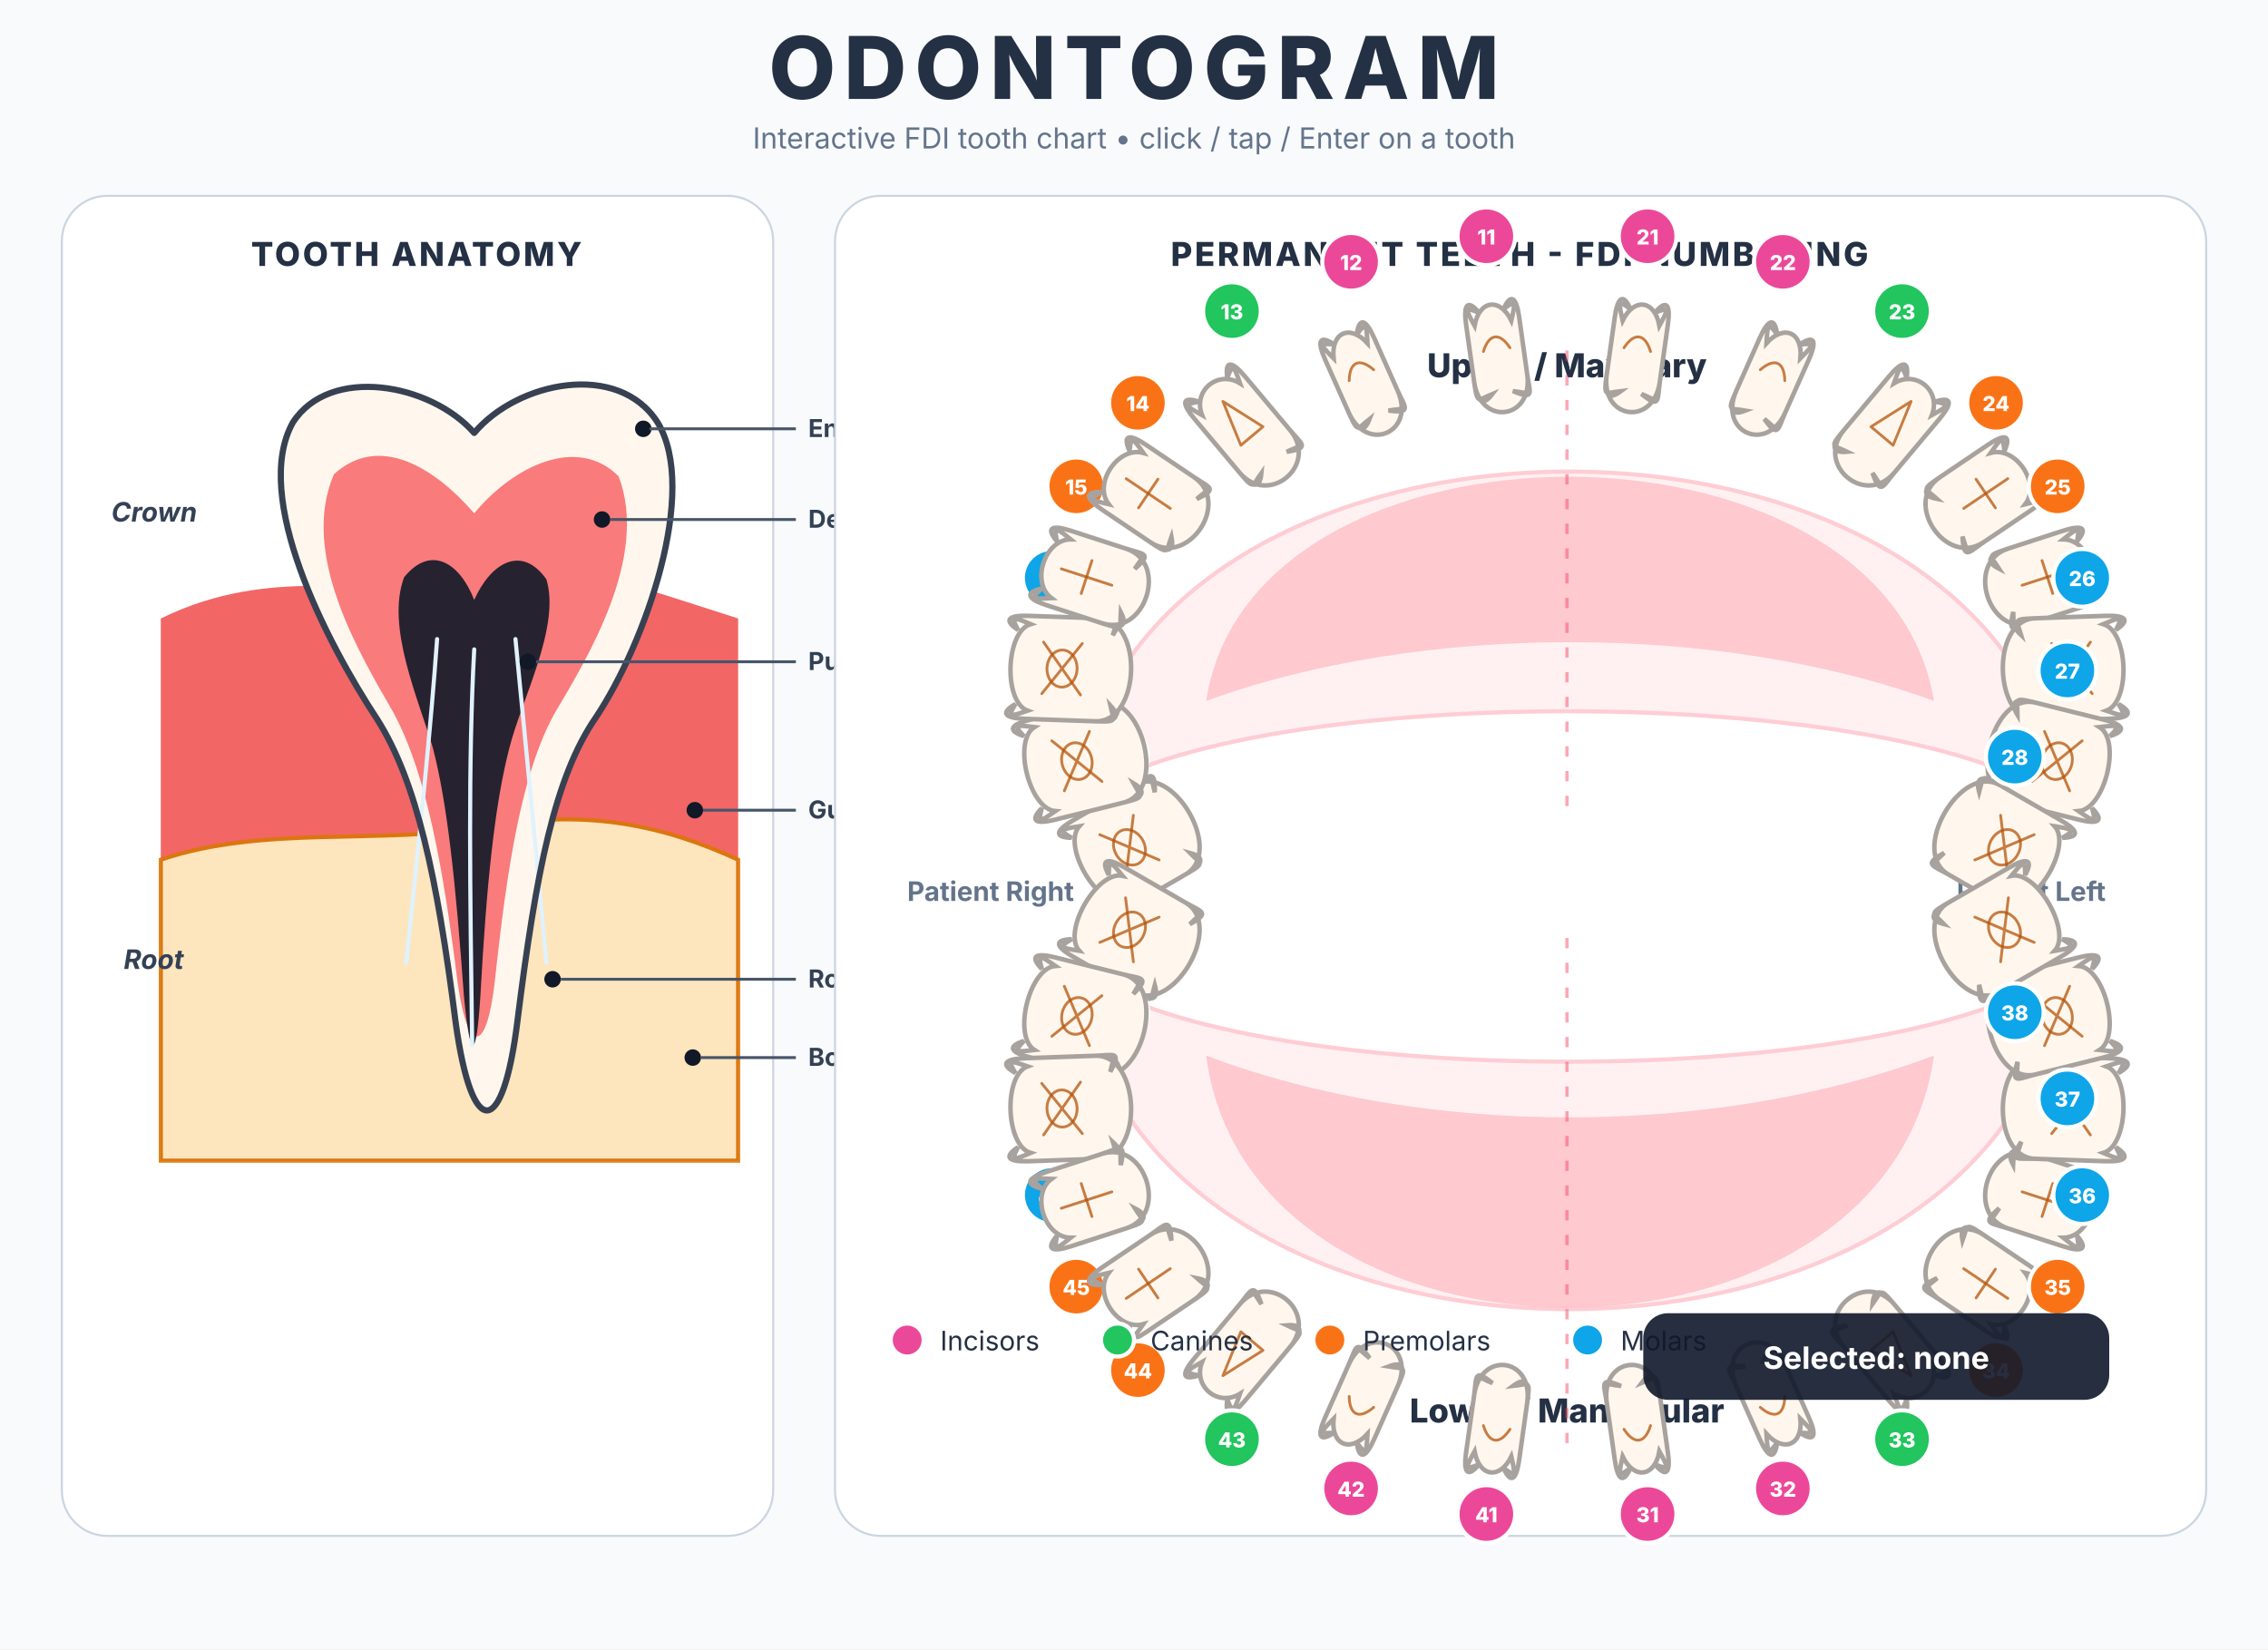
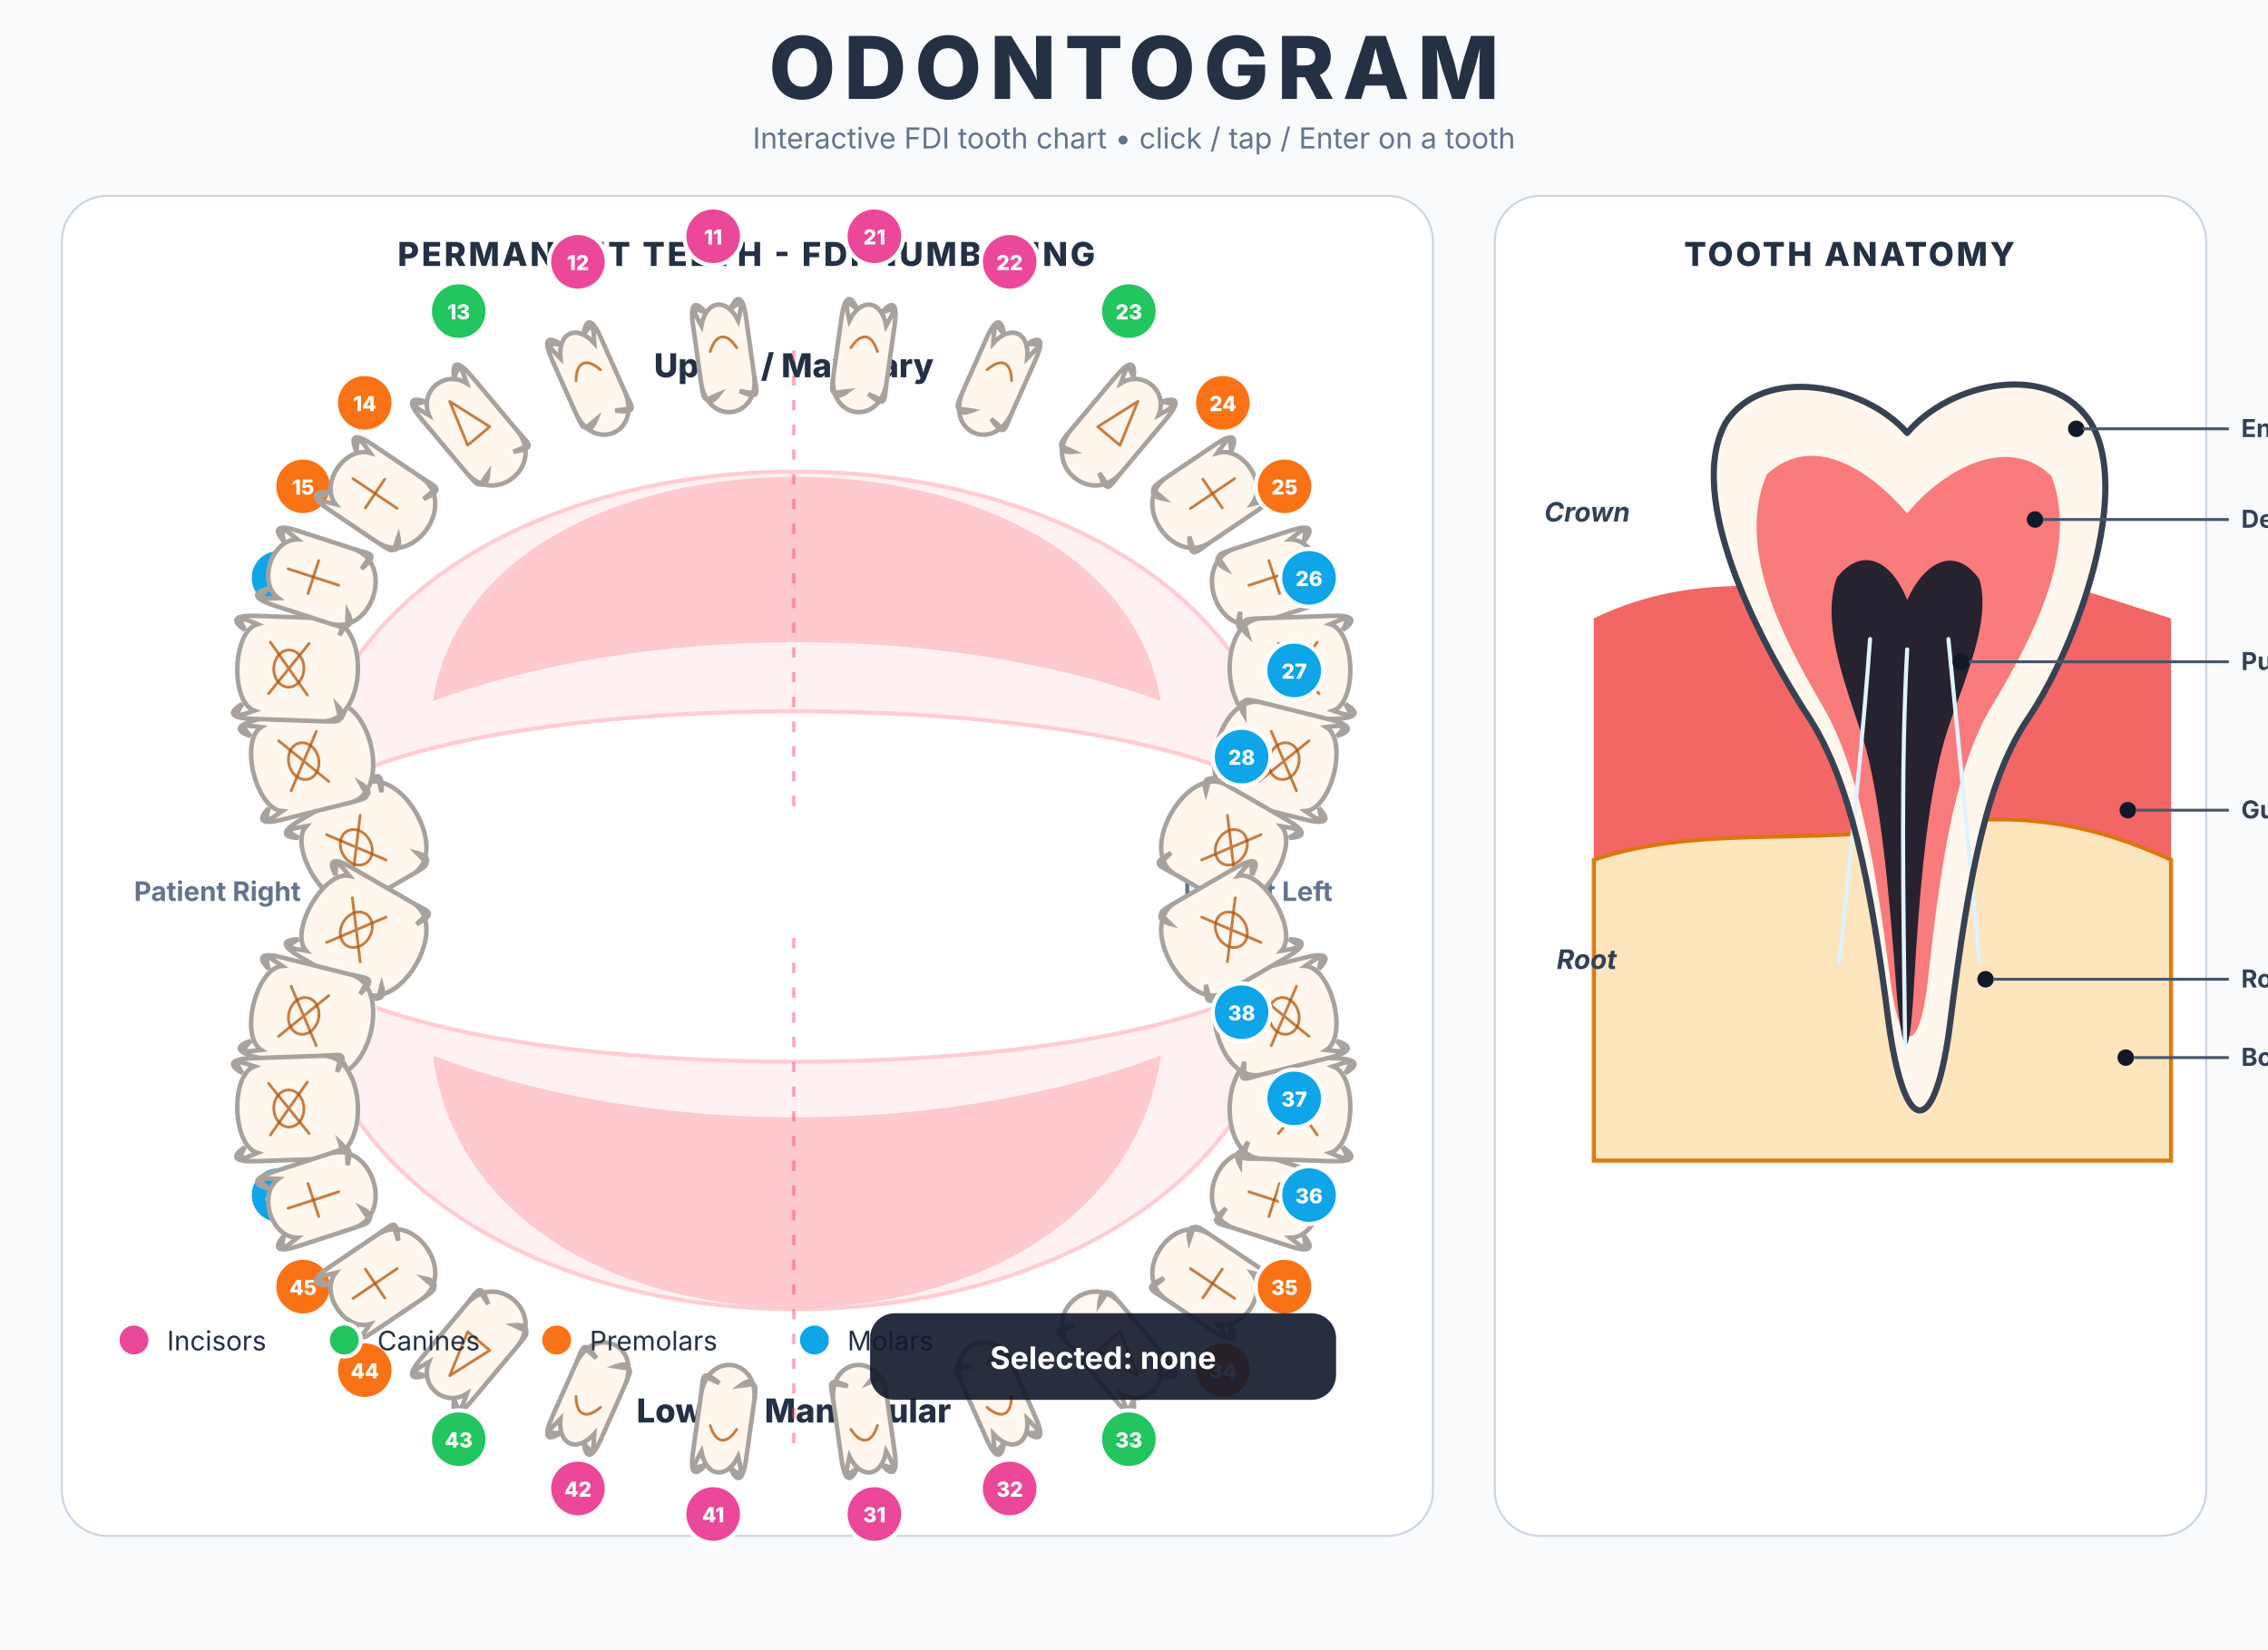
<svg xmlns="http://www.w3.org/2000/svg" id="interactive-odontogram" viewBox="0 0 1100 800" width="1100" height="800" role="img" aria-labelledby="title desc">
  <style>
    #interactive-odontogram { font-family: Inter, Segoe UI, Arial, sans-serif; background: #f8fafc; }
    .main-title { font-size: 42px; font-weight: 800; letter-spacing: 4px; fill: #243044; }
    .subtitle { font-size: 14px; fill: #64748b; }
    .panel-bg { fill: #ffffff; stroke: #cbd5e1; stroke-width: 1; }
    .panel-title { font-size: 16px; font-weight: 800; text-anchor: middle; fill: #243044; letter-spacing: 1.2px; }
    .jaw-bg { fill: #fff1f2; stroke: #fecdd3; stroke-width: 2; }
    .palate { fill: #fda4af; opacity: .52; }
    .midline { stroke: #f43f5e; stroke-width: 1.6; opacity: .45; stroke-dasharray: 5 7; }
    .tooth { cursor: pointer; outline: none; }
    .tooth .crown { fill: #fff7ed; stroke: #a8a29e; stroke-width: 2.2; transition: fill .16s ease, stroke .16s ease, transform .16s ease; }
    .tooth .detail { fill: none; stroke: #b45309; stroke-width: 1.35; stroke-linecap: round; stroke-linejoin: round; opacity: .75; }
    .tooth .num circle { fill: #e2e8f0; stroke: #fff; stroke-width: 2; transition: transform .15s ease, fill .15s ease; }
    .tooth .num text { font-size: 10px; font-weight: 800; fill: #0f172a; text-anchor: middle; pointer-events: none; }
    .tooth.incisor .num circle { fill: #ec4899; }
    .tooth.canine .num circle { fill: #22c55e; }
    .tooth.premolar .num circle { fill: #f97316; }
    .tooth.molar .num circle { fill: #0ea5e9; }
    .tooth.incisor .num text, .tooth.canine .num text, .tooth.premolar .num text, .tooth.molar .num text { fill: #fff; }
    .tooth:hover .crown, .tooth:focus .crown { fill: #fde68a; stroke: #f59e0b; }
    .tooth:hover .num circle, .tooth:focus .num circle { transform: scale(1.12); }
    .tooth.selected .crown { fill: #fecaca; stroke: #ef4444; stroke-width: 3; }
    .tooth.selected .num circle { fill: #ef4444; }
    .label { fill: #64748b; font-size: 13px; font-weight: 700; }
    .arch-label { fill: #243044; font-size: 16px; font-weight: 800; text-anchor: middle; }
    .legend text { font-size: 13px; fill: #243044; }
    .legend circle { stroke: #fff; stroke-width: 2; }
    .status-box { fill: #0f172a; opacity: .9;  }
    #selectedLabel { fill: #fff; font-size: 15px; font-weight: 700; }
    /* Anatomy panel */
    .gum { fill: #ef4444; opacity: .82; }
    .bone { fill: #fef3c7; stroke: #d97706; stroke-width: 2; opacity: .9; }
    .enamel { fill: #fff7ed; }
    .dentin { fill: #f87171; opacity: .92; }
    .pulp { fill: #111827; opacity: .9; }
    .outline { fill: none; stroke: #374151; stroke-width: 3; stroke-linejoin: round; }
    .nerve { fill: none; stroke: #e0f2fe; stroke-width: 2; stroke-linecap: round; }
    .pin { fill: #111827; }
    .call { stroke: #475569; stroke-width: 1.4; }
    .calltxt { fill: #334155; font-size: 12px; font-weight: 700; }
    .side-label { fill: #334155; font-size: 13px; font-weight: 700; font-style: italic; }
  </style>
  <rect width="1100" height="800" fill="#f8fafc" />
  <text x="550" y="48" class="main-title" text-anchor="middle">ODONTOGRAM</text>
  <text x="550" y="72" class="subtitle" text-anchor="middle">Interactive FDI tooth chart • click / tap / Enter on a tooth</text>
-   <g id="anatomy-panel" transform="translate(30 95)">
+   <g id="anatomy-panel" transform="translate(725 95)">
    <rect x="0" y="0" width="345" height="650" rx="22" class="panel-bg" />
    <text x="172" y="34" class="panel-title">TOOTH ANATOMY</text>
    <g transform="translate(78 70)">
      <path d="M -30 135 C 25 108, 72 126, 105 116 C 155 101, 193 117, 250 135 L 250 398 L -30 398 Z" class="gum" />
      <path d="M -30 252 C 20 235, 78 245, 128 236 C 178 227, 215 236, 250 252 L 250 398 L -30 398 Z" class="bone" />
      <path class="enamel" d="M 34 40 C 52 12, 101 21, 122 45 C 143 20, 192 10, 211 40 C 231 73, 205 147, 181 183 C 161 212, 152 258, 143 330 C 136 387, 121 389, 113 331 C 104 260, 94 214, 75 184 C 50 146, 14 76, 34 40 Z" />
      <path class="dentin" d="M 54 65 C 76 45, 103 62, 122 84 C 141 61, 172 46, 192 66 C 207 105, 177 154, 161 181 C 145 210, 138 255, 132 311 C 128 346, 119 347, 114 312 C 107 256, 99 211, 83 181 C 67 153, 37 104, 54 65 Z" />
      <path class="pulp" d="M 88 115 C 101 99, 115 108, 122 126 C 130 108, 145 99, 157 116 C 164 139, 145 174, 139 198 C 132 225, 128 263, 125 318 C 123 350, 120 350, 117 318 C 113 263, 109 225, 102 198 C 95 174, 79 139, 88 115 Z" />
      <path class="nerve" d="M 122 150 C 119 205, 120 267, 121 342" />
      <path class="nerve" d="M 104 145 C 101 187, 96 236, 89 302" />
      <path class="nerve" d="M 142 145 C 146 187, 151 236, 157 302" />
      <path class="outline" d="M 34 40 C 52 12, 101 21, 122 45 C 143 20, 192 10, 211 40 C 231 73, 205 147, 181 183 C 161 212, 152 258, 143 330 C 136 387, 121 389, 113 331 C 104 260, 94 214, 75 184 C 50 146, 14 76, 34 40 Z" />
      <circle cx="204" cy="43" r="4" class="pin" />
      <line x1="207" y1="43" x2="278" y2="43" class="call" />
      <text x="284" y="47" class="calltxt">Enamel</text>
      <circle cx="184" cy="87" r="4" class="pin" />
      <line x1="188" y1="87" x2="278" y2="87" class="call" />
      <text x="284" y="91" class="calltxt">Dentin</text>
      <circle cx="148" cy="156" r="4" class="pin" />
      <line x1="152" y1="156" x2="278" y2="156" class="call" />
      <text x="284" y="160" class="calltxt">Pulp</text>
      <circle cx="160" cy="310" r="4" class="pin" />
      <line x1="164" y1="310" x2="278" y2="310" class="call" />
      <text x="284" y="314" class="calltxt">Root</text>
      <circle cx="229" cy="228" r="4" class="pin" />
      <line x1="233" y1="228" x2="278" y2="228" class="call" />
      <text x="284" y="232" class="calltxt">Gum</text>
      <circle cx="228" cy="348" r="4" class="pin" />
      <line x1="232" y1="348" x2="278" y2="348" class="call" />
      <text x="284" y="352" class="calltxt">Bone</text>
      <text x="-54" y="88" class="side-label">Crown</text>
      <text x="-48" y="305" class="side-label">Root</text>
    </g>
  </g>
-   <g id="odontogram-panel" transform="translate(405 95)">
+   <g id="odontogram-panel" transform="translate(30 95)">
    <rect x="0" y="0" width="665" height="650" rx="22" class="panel-bg" />
    <text x="332" y="34" class="panel-title">PERMANENT TEETH - FDI NUMBERING</text>
    <text x="35" y="342" class="label">Patient Right</text>
    <text x="544" y="342" class="label">Patient Left</text>
    <text x="355" y="88" class="arch-label">Upper / Maxillary</text>
    <text x="355" y="595" class="arch-label">Lower / Mandibular</text>
    <g transform="translate(-405 -95)">
      <path class="jaw-bg" d="M 521 390 C 546 175, 976 175, 1001 390 C 926 330, 594 330, 521 390 Z" />
      <path class="palate" d="M 585 340 C 607 195, 914 195, 938 340 C 834 302, 689 302, 585 340 Z" />
      <line class="midline" x1="760" y1="170" x2="760" y2="397" />
      <path class="jaw-bg" d="M 521 470 C 596 530, 924 530, 1001 470 C 976 690, 546 690, 521 470 Z" />
      <path class="palate" d="M 585 512 C 690 552, 832 552, 938 512 C 915 675, 606 675, 585 512 Z" />
      <line class="midline" x1="760" y1="455" x2="760" y2="707" />
      <g id="tooth-18" class="tooth molar" data-tooth="18" data-type="molar" role="button" tabindex="0" aria-label="Diş 18">
        <g class="tooth-shape" transform="translate(547.8 411.0) rotate(-120.0)">
          <path class="crown" d="M -21.0,-16.0 C -24.0,-24.0 -25.0,-26.0 -18.0,-22.0 C -23.0,-30.0 -25.0,-26.0 -25.0,-17.0 L -25.0,14.0 C -25.0,29.0 -25.0,26.0 -17.0,24.0 C -23.0,30.0 -25.0,26.0 -25.0,17.0 C -25.0,39.0 25.0,39.0 25.0,17.0 C 25.0,26.0 27.0,30.0 17.0,24.0 C 25.0,26.0 25.0,29.0 25.0,14.0 L 25.0,-17.0 C 25.0,-26.0 23.0,-30.0 18.0,-22.0 C 25.0,-26.0 24.0,-24.0 21.0,-16.0 C 17.0,-28.0 -17.0,-28.0 -21.0,-16.0 Z" />
          <path class="detail" d="M -12.5,-9.4 L 12.5,9.4 M 12.5,-9.4 L -12.5,9.4" />
          <ellipse class="detail" cx="0" cy="0" rx="9.0" ry="7.3" />
        </g>
        <g class="num" transform="translate(542.8 367.0)">
          <circle r="14" />
          <text dy="4">18</text>
        </g>
      </g>
      <g id="tooth-17" class="tooth molar" data-tooth="17" data-type="molar" role="button" tabindex="0" aria-label="Diş 17">
        <g class="tooth-shape" transform="translate(522.3 369.2) rotate(-104.0)">
          <path class="crown" d="M -21.0,-16.0 C -24.0,-24.0 -25.0,-26.0 -18.0,-22.0 C -23.0,-30.0 -25.0,-26.0 -25.0,-17.0 L -25.0,14.0 C -25.0,29.0 -25.0,26.0 -17.0,24.0 C -23.0,30.0 -25.0,26.0 -25.0,17.0 C -25.0,39.0 25.0,39.0 25.0,17.0 C 25.0,26.0 27.0,30.0 17.0,24.0 C 25.0,26.0 25.0,29.0 25.0,14.0 L 25.0,-17.0 C 25.0,-26.0 23.0,-30.0 18.0,-22.0 C 25.0,-26.0 24.0,-24.0 21.0,-16.0 C 17.0,-28.0 -17.0,-28.0 -21.0,-16.0 Z" />
          <path class="detail" d="M -12.5,-9.4 L 12.5,9.4 M 12.5,-9.4 L -12.5,9.4" />
          <ellipse class="detail" cx="0" cy="0" rx="9.0" ry="7.3" />
        </g>
        <g class="num" transform="translate(517.3 325.2)">
          <circle r="14" />
          <text dy="4">17</text>
        </g>
      </g>
      <g id="tooth-16" class="tooth molar" data-tooth="16" data-type="molar" role="button" tabindex="0" aria-label="Diş 16">
        <g class="tooth-shape" transform="translate(515.1 324.3) rotate(-88.0)">
          <path class="crown" d="M -21.0,-16.0 C -24.0,-24.0 -25.0,-26.0 -18.0,-22.0 C -23.0,-30.0 -25.0,-26.0 -25.0,-17.0 L -25.0,14.0 C -25.0,29.0 -25.0,26.0 -17.0,24.0 C -23.0,30.0 -25.0,26.0 -25.0,17.0 C -25.0,39.0 25.0,39.0 25.0,17.0 C 25.0,26.0 27.0,30.0 17.0,24.0 C 25.0,26.0 25.0,29.0 25.0,14.0 L 25.0,-17.0 C 25.0,-26.0 23.0,-30.0 18.0,-22.0 C 25.0,-26.0 24.0,-24.0 21.0,-16.0 C 17.0,-28.0 -17.0,-28.0 -21.0,-16.0 Z" />
          <path class="detail" d="M -12.5,-9.4 L 12.5,9.4 M 12.5,-9.4 L -12.5,9.4" />
          <ellipse class="detail" cx="0" cy="0" rx="9.0" ry="7.3" />
        </g>
        <g class="num" transform="translate(510.1 280.3)">
          <circle r="14" />
          <text dy="4">16</text>
        </g>
      </g>
      <g id="tooth-15" class="tooth premolar" data-tooth="15" data-type="premolar" role="button" tabindex="0" aria-label="Diş 15">
        <g class="tooth-shape" transform="translate(527.0 279.9) rotate(-72.0)">
          <path class="crown" d="M -15.0,-13.0 C -18.0,-21.0 -19.0,-23.0 -12.0,-19.0 C -17.0,-27.0 -19.0,-23.0 -19.0,-14.0 L -19.0,11.0 C -19.0,26.0 -19.0,23.0 -11.0,21.0 C -17.0,27.0 -19.0,23.0 -19.0,14.0 C -19.0,36.0 19.0,36.0 19.0,14.0 C 19.0,23.0 21.0,27.0 11.0,21.0 C 19.0,23.0 19.0,26.0 19.0,11.0 L 19.0,-14.0 C 19.0,-23.0 17.0,-27.0 12.0,-19.0 C 19.0,-23.0 18.0,-21.0 15.0,-13.0 C 11.0,-25.0 -11.0,-25.0 -15.0,-13.0 Z" />
          <path class="detail" d="M 0,-12.9 L 0,12.9" />
          <path class="detail" d="M -8.4,0 L 8.4,0" />
        </g>
        <g class="num" transform="translate(522.0 235.9)">
          <circle r="14" />
          <text dy="4">15</text>
        </g>
      </g>
      <g id="tooth-14" class="tooth premolar" data-tooth="14" data-type="premolar" role="button" tabindex="0" aria-label="Diş 14">
        <g class="tooth-shape" transform="translate(556.9 239.4) rotate(-56.0)">
          <path class="crown" d="M -15.0,-13.0 C -18.0,-21.0 -19.0,-23.0 -12.0,-19.0 C -17.0,-27.0 -19.0,-23.0 -19.0,-14.0 L -19.0,11.0 C -19.0,26.0 -19.0,23.0 -11.0,21.0 C -17.0,27.0 -19.0,23.0 -19.0,14.0 C -19.0,36.0 19.0,36.0 19.0,14.0 C 19.0,23.0 21.0,27.0 11.0,21.0 C 19.0,23.0 19.0,26.0 19.0,11.0 L 19.0,-14.0 C 19.0,-23.0 17.0,-27.0 12.0,-19.0 C 19.0,-23.0 18.0,-21.0 15.0,-13.0 C 11.0,-25.0 -11.0,-25.0 -15.0,-13.0 Z" />
          <path class="detail" d="M 0,-12.9 L 0,12.9" />
          <path class="detail" d="M -8.4,0 L 8.4,0" />
        </g>
        <g class="num" transform="translate(551.9 195.4)">
          <circle r="14" />
          <text dy="4">14</text>
        </g>
      </g>
      <g id="tooth-13" class="tooth canine" data-tooth="13" data-type="canine" role="button" tabindex="0" aria-label="Diş 13">
        <g class="tooth-shape" transform="translate(602.5 205.9) rotate(-40.0)">
          <path class="crown" d="M -12.0,-16.0 C -15.0,-24.0 -16.0,-26.0 -9.0,-22.0 C -14.0,-30.0 -16.0,-26.0 -16.0,-17.0 L -16.0,14.0 C -16.0,29.0 -16.0,26.0 -8.0,24.0 C -14.0,30.0 -16.0,26.0 -16.0,17.0 C -16.0,39.0 16.0,39.0 16.0,17.0 C 16.0,26.0 18.0,30.0 8.0,24.0 C 16.0,26.0 16.0,29.0 16.0,14.0 L 16.0,-17.0 C 16.0,-26.0 14.0,-30.0 9.0,-22.0 C 16.0,-26.0 15.0,-24.0 12.0,-16.0 C 8.0,-28.0 -8.0,-28.0 -12.0,-16.0 Z" />
          <path class="detail" d="M 0,-14.6 L -7.0,7.3 L 7.0,7.3 Z" />
        </g>
        <g class="num" transform="translate(597.5 150.9)">
          <circle r="14" />
          <text dy="4">13</text>
        </g>
      </g>
      <g id="tooth-12" class="tooth incisor" data-tooth="12" data-type="incisor" role="button" tabindex="0" aria-label="Diş 12">
        <g class="tooth-shape" transform="translate(660.3 182.0) rotate(-24.0)">
          <path class="crown" d="M -9.0,-13.0 C -12.0,-21.0 -13.0,-23.0 -6.0,-19.0 C -11.0,-27.0 -13.0,-23.0 -13.0,-14.0 L -13.0,11.0 C -13.0,26.0 -13.0,23.0 -5.0,21.0 C -11.0,27.0 -13.0,23.0 -13.0,14.0 C -13.0,36.0 13.0,36.0 13.0,14.0 C 13.0,23.0 15.0,27.0 5.0,21.0 C 13.0,23.0 13.0,26.0 13.0,11.0 L 13.0,-14.0 C 13.0,-23.0 11.0,-27.0 6.0,-19.0 C 13.0,-23.0 12.0,-21.0 9.0,-13.0 C 5.0,-25.0 -5.0,-25.0 -9.0,-13.0 Z" />
          <path class="detail" d="M -6.5,0 C -2.6,-8.3 2.6,-8.3 6.5,0" />
        </g>
        <g class="num" transform="translate(655.3 127.0)">
          <circle r="14" />
          <text dy="4">12</text>
        </g>
      </g>
      <g id="tooth-11" class="tooth incisor" data-tooth="11" data-type="incisor" role="button" tabindex="0" aria-label="Diş 11">
        <g class="tooth-shape" transform="translate(725.9 169.6) rotate(-8.0)">
          <path class="crown" d="M -9.0,-13.0 C -12.0,-21.0 -13.0,-23.0 -6.0,-19.0 C -11.0,-27.0 -13.0,-23.0 -13.0,-14.0 L -13.0,11.0 C -13.0,26.0 -13.0,23.0 -5.0,21.0 C -11.0,27.0 -13.0,23.0 -13.0,14.0 C -13.0,36.0 13.0,36.0 13.0,14.0 C 13.0,23.0 15.0,27.0 5.0,21.0 C 13.0,23.0 13.0,26.0 13.0,11.0 L 13.0,-14.0 C 13.0,-23.0 11.0,-27.0 6.0,-19.0 C 13.0,-23.0 12.0,-21.0 9.0,-13.0 C 5.0,-25.0 -5.0,-25.0 -9.0,-13.0 Z" />
          <path class="detail" d="M -6.5,0 C -2.6,-8.3 2.6,-8.3 6.5,0" />
        </g>
        <g class="num" transform="translate(720.9 114.6)">
          <circle r="14" />
          <text dy="4">11</text>
        </g>
      </g>
      <g id="tooth-21" class="tooth incisor" data-tooth="21" data-type="incisor" role="button" tabindex="0" aria-label="Diş 21">
        <g class="tooth-shape" transform="translate(794.1 169.6) rotate(8.0)">
          <path class="crown" d="M -9.0,-13.0 C -12.0,-21.0 -13.0,-23.0 -6.0,-19.0 C -11.0,-27.0 -13.0,-23.0 -13.0,-14.0 L -13.0,11.0 C -13.0,26.0 -13.0,23.0 -5.0,21.0 C -11.0,27.0 -13.0,23.0 -13.0,14.0 C -13.0,36.0 13.0,36.0 13.0,14.0 C 13.0,23.0 15.0,27.0 5.0,21.0 C 13.0,23.0 13.0,26.0 13.0,11.0 L 13.0,-14.0 C 13.0,-23.0 11.0,-27.0 6.0,-19.0 C 13.0,-23.0 12.0,-21.0 9.0,-13.0 C 5.0,-25.0 -5.0,-25.0 -9.0,-13.0 Z" />
          <path class="detail" d="M -6.5,0 C -2.6,-8.3 2.6,-8.3 6.5,0" />
        </g>
        <g class="num" transform="translate(799.1 114.6)">
          <circle r="14" />
          <text dy="4">21</text>
        </g>
      </g>
      <g id="tooth-22" class="tooth incisor" data-tooth="22" data-type="incisor" role="button" tabindex="0" aria-label="Diş 22">
        <g class="tooth-shape" transform="translate(859.7 182.0) rotate(24.0)">
          <path class="crown" d="M -9.0,-13.0 C -12.0,-21.0 -13.0,-23.0 -6.0,-19.0 C -11.0,-27.0 -13.0,-23.0 -13.0,-14.0 L -13.0,11.0 C -13.0,26.0 -13.0,23.0 -5.0,21.0 C -11.0,27.0 -13.0,23.0 -13.0,14.0 C -13.0,36.0 13.0,36.0 13.0,14.0 C 13.0,23.0 15.0,27.0 5.0,21.0 C 13.0,23.0 13.0,26.0 13.0,11.0 L 13.0,-14.0 C 13.0,-23.0 11.0,-27.0 6.0,-19.0 C 13.0,-23.0 12.0,-21.0 9.0,-13.0 C 5.0,-25.0 -5.0,-25.0 -9.0,-13.0 Z" />
          <path class="detail" d="M -6.5,0 C -2.6,-8.3 2.6,-8.3 6.5,0" />
        </g>
        <g class="num" transform="translate(864.7 127.0)">
          <circle r="14" />
          <text dy="4">22</text>
        </g>
      </g>
      <g id="tooth-23" class="tooth canine" data-tooth="23" data-type="canine" role="button" tabindex="0" aria-label="Diş 23">
        <g class="tooth-shape" transform="translate(917.5 205.9) rotate(40.0)">
          <path class="crown" d="M -12.0,-16.0 C -15.0,-24.0 -16.0,-26.0 -9.0,-22.0 C -14.0,-30.0 -16.0,-26.0 -16.0,-17.0 L -16.0,14.0 C -16.0,29.0 -16.0,26.0 -8.0,24.0 C -14.0,30.0 -16.0,26.0 -16.0,17.0 C -16.0,39.0 16.0,39.0 16.0,17.0 C 16.0,26.0 18.0,30.0 8.0,24.0 C 16.0,26.0 16.0,29.0 16.0,14.0 L 16.0,-17.0 C 16.0,-26.0 14.0,-30.0 9.0,-22.0 C 16.0,-26.0 15.0,-24.0 12.0,-16.0 C 8.0,-28.0 -8.0,-28.0 -12.0,-16.0 Z" />
          <path class="detail" d="M 0,-14.6 L -7.0,7.3 L 7.0,7.3 Z" />
        </g>
        <g class="num" transform="translate(922.5 150.9)">
          <circle r="14" />
          <text dy="4">23</text>
        </g>
      </g>
      <g id="tooth-24" class="tooth premolar" data-tooth="24" data-type="premolar" role="button" tabindex="0" aria-label="Diş 24">
        <g class="tooth-shape" transform="translate(963.1 239.4) rotate(56.0)">
          <path class="crown" d="M -15.0,-13.0 C -18.0,-21.0 -19.0,-23.0 -12.0,-19.0 C -17.0,-27.0 -19.0,-23.0 -19.0,-14.0 L -19.0,11.0 C -19.0,26.0 -19.0,23.0 -11.0,21.0 C -17.0,27.0 -19.0,23.0 -19.0,14.0 C -19.0,36.0 19.0,36.0 19.0,14.0 C 19.0,23.0 21.0,27.0 11.0,21.0 C 19.0,23.0 19.0,26.0 19.0,11.0 L 19.0,-14.0 C 19.0,-23.0 17.0,-27.0 12.0,-19.0 C 19.0,-23.0 18.0,-21.0 15.0,-13.0 C 11.0,-25.0 -11.0,-25.0 -15.0,-13.0 Z" />
          <path class="detail" d="M 0,-12.9 L 0,12.9" />
          <path class="detail" d="M -8.4,0 L 8.4,0" />
        </g>
        <g class="num" transform="translate(968.1 195.4)">
          <circle r="14" />
          <text dy="4">24</text>
        </g>
      </g>
      <g id="tooth-25" class="tooth premolar" data-tooth="25" data-type="premolar" role="button" tabindex="0" aria-label="Diş 25">
        <g class="tooth-shape" transform="translate(993.0 279.9) rotate(72.0)">
          <path class="crown" d="M -15.0,-13.0 C -18.0,-21.0 -19.0,-23.0 -12.0,-19.0 C -17.0,-27.0 -19.0,-23.0 -19.0,-14.0 L -19.0,11.0 C -19.0,26.0 -19.0,23.0 -11.0,21.0 C -17.0,27.0 -19.0,23.0 -19.0,14.0 C -19.0,36.0 19.0,36.0 19.0,14.0 C 19.0,23.0 21.0,27.0 11.0,21.0 C 19.0,23.0 19.0,26.0 19.0,11.0 L 19.0,-14.0 C 19.0,-23.0 17.0,-27.0 12.0,-19.0 C 19.0,-23.0 18.0,-21.0 15.0,-13.0 C 11.0,-25.0 -11.0,-25.0 -15.0,-13.0 Z" />
          <path class="detail" d="M 0,-12.9 L 0,12.9" />
          <path class="detail" d="M -8.4,0 L 8.4,0" />
        </g>
        <g class="num" transform="translate(998.0 235.9)">
          <circle r="14" />
          <text dy="4">25</text>
        </g>
      </g>
      <g id="tooth-26" class="tooth molar" data-tooth="26" data-type="molar" role="button" tabindex="0" aria-label="Diş 26">
        <g class="tooth-shape" transform="translate(1004.9 324.3) rotate(88.0)">
          <path class="crown" d="M -21.0,-16.0 C -24.0,-24.0 -25.0,-26.0 -18.0,-22.0 C -23.0,-30.0 -25.0,-26.0 -25.0,-17.0 L -25.0,14.0 C -25.0,29.0 -25.0,26.0 -17.0,24.0 C -23.0,30.0 -25.0,26.0 -25.0,17.0 C -25.0,39.0 25.0,39.0 25.0,17.0 C 25.0,26.0 27.0,30.0 17.0,24.0 C 25.0,26.0 25.0,29.0 25.0,14.0 L 25.0,-17.0 C 25.0,-26.0 23.0,-30.0 18.0,-22.0 C 25.0,-26.0 24.0,-24.0 21.0,-16.0 C 17.0,-28.0 -17.0,-28.0 -21.0,-16.0 Z" />
          <path class="detail" d="M -12.5,-9.4 L 12.5,9.4 M 12.5,-9.4 L -12.5,9.4" />
          <ellipse class="detail" cx="0" cy="0" rx="9.0" ry="7.3" />
        </g>
        <g class="num" transform="translate(1009.9 280.3)">
          <circle r="14" />
          <text dy="4">26</text>
        </g>
      </g>
      <g id="tooth-27" class="tooth molar" data-tooth="27" data-type="molar" role="button" tabindex="0" aria-label="Diş 27">
        <g class="tooth-shape" transform="translate(997.7 369.2) rotate(104.0)">
          <path class="crown" d="M -21.0,-16.0 C -24.0,-24.0 -25.0,-26.0 -18.0,-22.0 C -23.0,-30.0 -25.0,-26.0 -25.0,-17.0 L -25.0,14.0 C -25.0,29.0 -25.0,26.0 -17.0,24.0 C -23.0,30.0 -25.0,26.0 -25.0,17.0 C -25.0,39.0 25.0,39.0 25.0,17.0 C 25.0,26.0 27.0,30.0 17.0,24.0 C 25.0,26.0 25.0,29.0 25.0,14.0 L 25.0,-17.0 C 25.0,-26.0 23.0,-30.0 18.0,-22.0 C 25.0,-26.0 24.0,-24.0 21.0,-16.0 C 17.0,-28.0 -17.0,-28.0 -21.0,-16.0 Z" />
          <path class="detail" d="M -12.5,-9.4 L 12.5,9.4 M 12.5,-9.4 L -12.5,9.4" />
          <ellipse class="detail" cx="0" cy="0" rx="9.0" ry="7.3" />
        </g>
        <g class="num" transform="translate(1002.7 325.2)">
          <circle r="14" />
          <text dy="4">27</text>
        </g>
      </g>
      <g id="tooth-28" class="tooth molar" data-tooth="28" data-type="molar" role="button" tabindex="0" aria-label="Diş 28">
        <g class="tooth-shape" transform="translate(972.2 411.0) rotate(120.0)">
          <path class="crown" d="M -21.0,-16.0 C -24.0,-24.0 -25.0,-26.0 -18.0,-22.0 C -23.0,-30.0 -25.0,-26.0 -25.0,-17.0 L -25.0,14.0 C -25.0,29.0 -25.0,26.0 -17.0,24.0 C -23.0,30.0 -25.0,26.0 -25.0,17.0 C -25.0,39.0 25.0,39.0 25.0,17.0 C 25.0,26.0 27.0,30.0 17.0,24.0 C 25.0,26.0 25.0,29.0 25.0,14.0 L 25.0,-17.0 C 25.0,-26.0 23.0,-30.0 18.0,-22.0 C 25.0,-26.0 24.0,-24.0 21.0,-16.0 C 17.0,-28.0 -17.0,-28.0 -21.0,-16.0 Z" />
          <path class="detail" d="M -12.5,-9.4 L 12.5,9.4 M 12.5,-9.4 L -12.5,9.4" />
          <ellipse class="detail" cx="0" cy="0" rx="9.0" ry="7.3" />
        </g>
        <g class="num" transform="translate(977.2 367.0)">
          <circle r="14" />
          <text dy="4">28</text>
        </g>
      </g>
      <g id="tooth-48" class="tooth molar" data-tooth="48" data-type="molar" role="button" tabindex="0" aria-label="Diş 48">
        <g class="tooth-shape" transform="translate(547.8 451.0) rotate(-60.0)">
          <path class="crown" d="M -21.0,-16.0 C -24.0,-24.0 -25.0,-26.0 -18.0,-22.0 C -23.0,-30.0 -25.0,-26.0 -25.0,-17.0 L -25.0,14.0 C -25.0,29.0 -25.0,26.0 -17.0,24.0 C -23.0,30.0 -25.0,26.0 -25.0,17.0 C -25.0,39.0 25.0,39.0 25.0,17.0 C 25.0,26.0 27.0,30.0 17.0,24.0 C 25.0,26.0 25.0,29.0 25.0,14.0 L 25.0,-17.0 C 25.0,-26.0 23.0,-30.0 18.0,-22.0 C 25.0,-26.0 24.0,-24.0 21.0,-16.0 C 17.0,-28.0 -17.0,-28.0 -21.0,-16.0 Z" />
          <path class="detail" d="M -12.5,-9.4 L 12.5,9.4 M 12.5,-9.4 L -12.5,9.4" />
          <ellipse class="detail" cx="0" cy="0" rx="9.0" ry="7.3" />
        </g>
        <g class="num" transform="translate(542.8 491.0)">
          <circle r="14" />
          <text dy="4">48</text>
        </g>
      </g>
      <g id="tooth-47" class="tooth molar" data-tooth="47" data-type="molar" role="button" tabindex="0" aria-label="Diş 47">
        <g class="tooth-shape" transform="translate(522.3 492.8) rotate(-76.0)">
          <path class="crown" d="M -21.0,-16.0 C -24.0,-24.0 -25.0,-26.0 -18.0,-22.0 C -23.0,-30.0 -25.0,-26.0 -25.0,-17.0 L -25.0,14.0 C -25.0,29.0 -25.0,26.0 -17.0,24.0 C -23.0,30.0 -25.0,26.0 -25.0,17.0 C -25.0,39.0 25.0,39.0 25.0,17.0 C 25.0,26.0 27.0,30.0 17.0,24.0 C 25.0,26.0 25.0,29.0 25.0,14.0 L 25.0,-17.0 C 25.0,-26.0 23.0,-30.0 18.0,-22.0 C 25.0,-26.0 24.0,-24.0 21.0,-16.0 C 17.0,-28.0 -17.0,-28.0 -21.0,-16.0 Z" />
          <path class="detail" d="M -12.5,-9.4 L 12.5,9.4 M 12.5,-9.4 L -12.5,9.4" />
          <ellipse class="detail" cx="0" cy="0" rx="9.0" ry="7.3" />
        </g>
        <g class="num" transform="translate(517.3 532.8)">
          <circle r="14" />
          <text dy="4">47</text>
        </g>
      </g>
      <g id="tooth-46" class="tooth molar" data-tooth="46" data-type="molar" role="button" tabindex="0" aria-label="Diş 46">
        <g class="tooth-shape" transform="translate(515.1 537.7) rotate(-92.0)">
          <path class="crown" d="M -21.0,-16.0 C -24.0,-24.0 -25.0,-26.0 -18.0,-22.0 C -23.0,-30.0 -25.0,-26.0 -25.0,-17.0 L -25.0,14.0 C -25.0,29.0 -25.0,26.0 -17.0,24.0 C -23.0,30.0 -25.0,26.0 -25.0,17.0 C -25.0,39.0 25.0,39.0 25.0,17.0 C 25.0,26.0 27.0,30.0 17.0,24.0 C 25.0,26.0 25.0,29.0 25.0,14.0 L 25.0,-17.0 C 25.0,-26.0 23.0,-30.0 18.0,-22.0 C 25.0,-26.0 24.0,-24.0 21.0,-16.0 C 17.0,-28.0 -17.0,-28.0 -21.0,-16.0 Z" />
          <path class="detail" d="M -12.5,-9.4 L 12.5,9.4 M 12.5,-9.4 L -12.5,9.4" />
          <ellipse class="detail" cx="0" cy="0" rx="9.0" ry="7.3" />
        </g>
        <g class="num" transform="translate(510.1 579.7)">
          <circle r="14" />
          <text dy="4">46</text>
        </g>
      </g>
      <g id="tooth-45" class="tooth premolar" data-tooth="45" data-type="premolar" role="button" tabindex="0" aria-label="Diş 45">
        <g class="tooth-shape" transform="translate(527.0 582.1) rotate(-108.0)">
          <path class="crown" d="M -15.0,-13.0 C -18.0,-21.0 -19.0,-23.0 -12.0,-19.0 C -17.0,-27.0 -19.0,-23.0 -19.0,-14.0 L -19.0,11.0 C -19.0,26.0 -19.0,23.0 -11.0,21.0 C -17.0,27.0 -19.0,23.0 -19.0,14.0 C -19.0,36.0 19.0,36.0 19.0,14.0 C 19.0,23.0 21.0,27.0 11.0,21.0 C 19.0,23.0 19.0,26.0 19.0,11.0 L 19.0,-14.0 C 19.0,-23.0 17.0,-27.0 12.0,-19.0 C 19.0,-23.0 18.0,-21.0 15.0,-13.0 C 11.0,-25.0 -11.0,-25.0 -15.0,-13.0 Z" />
          <path class="detail" d="M 0,-12.9 L 0,12.9" />
          <path class="detail" d="M -8.4,0 L 8.4,0" />
        </g>
        <g class="num" transform="translate(522.0 624.1)">
          <circle r="14" />
          <text dy="4">45</text>
        </g>
      </g>
      <g id="tooth-44" class="tooth premolar" data-tooth="44" data-type="premolar" role="button" tabindex="0" aria-label="Diş 44">
        <g class="tooth-shape" transform="translate(556.9 622.6) rotate(-124.0)">
          <path class="crown" d="M -15.0,-13.0 C -18.0,-21.0 -19.0,-23.0 -12.0,-19.0 C -17.0,-27.0 -19.0,-23.0 -19.0,-14.0 L -19.0,11.0 C -19.0,26.0 -19.0,23.0 -11.0,21.0 C -17.0,27.0 -19.0,23.0 -19.0,14.0 C -19.0,36.0 19.0,36.0 19.0,14.0 C 19.0,23.0 21.0,27.0 11.0,21.0 C 19.0,23.0 19.0,26.0 19.0,11.0 L 19.0,-14.0 C 19.0,-23.0 17.0,-27.0 12.0,-19.0 C 19.0,-23.0 18.0,-21.0 15.0,-13.0 C 11.0,-25.0 -11.0,-25.0 -15.0,-13.0 Z" />
          <path class="detail" d="M 0,-12.9 L 0,12.9" />
          <path class="detail" d="M -8.4,0 L 8.4,0" />
        </g>
        <g class="num" transform="translate(551.9 664.6)">
          <circle r="14" />
          <text dy="4">44</text>
        </g>
      </g>
      <g id="tooth-43" class="tooth canine" data-tooth="43" data-type="canine" role="button" tabindex="0" aria-label="Diş 43">
        <g class="tooth-shape" transform="translate(602.5 656.1) rotate(-140.0)">
          <path class="crown" d="M -12.0,-16.0 C -15.0,-24.0 -16.0,-26.0 -9.0,-22.0 C -14.0,-30.0 -16.0,-26.0 -16.0,-17.0 L -16.0,14.0 C -16.0,29.0 -16.0,26.0 -8.0,24.0 C -14.0,30.0 -16.0,26.0 -16.0,17.0 C -16.0,39.0 16.0,39.0 16.0,17.0 C 16.0,26.0 18.0,30.0 8.0,24.0 C 16.0,26.0 16.0,29.0 16.0,14.0 L 16.0,-17.0 C 16.0,-26.0 14.0,-30.0 9.0,-22.0 C 16.0,-26.0 15.0,-24.0 12.0,-16.0 C 8.0,-28.0 -8.0,-28.0 -12.0,-16.0 Z" />
          <path class="detail" d="M 0,-14.6 L -7.0,7.3 L 7.0,7.3 Z" />
        </g>
        <g class="num" transform="translate(597.5 698.1)">
          <circle r="14" />
          <text dy="4">43</text>
        </g>
      </g>
      <g id="tooth-42" class="tooth incisor" data-tooth="42" data-type="incisor" role="button" tabindex="0" aria-label="Diş 42">
        <g class="tooth-shape" transform="translate(660.3 680.0) rotate(-156.0)">
          <path class="crown" d="M -9.0,-13.0 C -12.0,-21.0 -13.0,-23.0 -6.0,-19.0 C -11.0,-27.0 -13.0,-23.0 -13.0,-14.0 L -13.0,11.0 C -13.0,26.0 -13.0,23.0 -5.0,21.0 C -11.0,27.0 -13.0,23.0 -13.0,14.0 C -13.0,36.0 13.0,36.0 13.0,14.0 C 13.0,23.0 15.0,27.0 5.0,21.0 C 13.0,23.0 13.0,26.0 13.0,11.0 L 13.0,-14.0 C 13.0,-23.0 11.0,-27.0 6.0,-19.0 C 13.0,-23.0 12.0,-21.0 9.0,-13.0 C 5.0,-25.0 -5.0,-25.0 -9.0,-13.0 Z" />
          <path class="detail" d="M -6.5,0 C -2.6,-8.3 2.6,-8.3 6.5,0" />
        </g>
        <g class="num" transform="translate(655.3 722.0)">
          <circle r="14" />
          <text dy="4">42</text>
        </g>
      </g>
      <g id="tooth-41" class="tooth incisor" data-tooth="41" data-type="incisor" role="button" tabindex="0" aria-label="Diş 41">
        <g class="tooth-shape" transform="translate(725.9 692.4) rotate(-172.0)">
          <path class="crown" d="M -9.0,-13.0 C -12.0,-21.0 -13.0,-23.0 -6.0,-19.0 C -11.0,-27.0 -13.0,-23.0 -13.0,-14.0 L -13.0,11.0 C -13.0,26.0 -13.0,23.0 -5.0,21.0 C -11.0,27.0 -13.0,23.0 -13.0,14.0 C -13.0,36.0 13.0,36.0 13.0,14.0 C 13.0,23.0 15.0,27.0 5.0,21.0 C 13.0,23.0 13.0,26.0 13.0,11.0 L 13.0,-14.0 C 13.0,-23.0 11.0,-27.0 6.0,-19.0 C 13.0,-23.0 12.0,-21.0 9.0,-13.0 C 5.0,-25.0 -5.0,-25.0 -9.0,-13.0 Z" />
          <path class="detail" d="M -6.5,0 C -2.6,-8.3 2.6,-8.3 6.5,0" />
        </g>
        <g class="num" transform="translate(720.9 734.4)">
          <circle r="14" />
          <text dy="4">41</text>
        </g>
      </g>
      <g id="tooth-31" class="tooth incisor" data-tooth="31" data-type="incisor" role="button" tabindex="0" aria-label="Diş 31">
        <g class="tooth-shape" transform="translate(794.1 692.4) rotate(-188.0)">
          <path class="crown" d="M -9.0,-13.0 C -12.0,-21.0 -13.0,-23.0 -6.0,-19.0 C -11.0,-27.0 -13.0,-23.0 -13.0,-14.0 L -13.0,11.0 C -13.0,26.0 -13.0,23.0 -5.0,21.0 C -11.0,27.0 -13.0,23.0 -13.0,14.0 C -13.0,36.0 13.0,36.0 13.0,14.0 C 13.0,23.0 15.0,27.0 5.0,21.0 C 13.0,23.0 13.0,26.0 13.0,11.0 L 13.0,-14.0 C 13.0,-23.0 11.0,-27.0 6.0,-19.0 C 13.0,-23.0 12.0,-21.0 9.0,-13.0 C 5.0,-25.0 -5.0,-25.0 -9.0,-13.0 Z" />
          <path class="detail" d="M -6.5,0 C -2.6,-8.3 2.6,-8.3 6.5,0" />
        </g>
        <g class="num" transform="translate(799.1 734.4)">
          <circle r="14" />
          <text dy="4">31</text>
        </g>
      </g>
      <g id="tooth-32" class="tooth incisor" data-tooth="32" data-type="incisor" role="button" tabindex="0" aria-label="Diş 32">
        <g class="tooth-shape" transform="translate(859.7 680.0) rotate(-204.0)">
          <path class="crown" d="M -9.0,-13.0 C -12.0,-21.0 -13.0,-23.0 -6.0,-19.0 C -11.0,-27.0 -13.0,-23.0 -13.0,-14.0 L -13.0,11.0 C -13.0,26.0 -13.0,23.0 -5.0,21.0 C -11.0,27.0 -13.0,23.0 -13.0,14.0 C -13.0,36.0 13.0,36.0 13.0,14.0 C 13.0,23.0 15.0,27.0 5.0,21.0 C 13.0,23.0 13.0,26.0 13.0,11.0 L 13.0,-14.0 C 13.0,-23.0 11.0,-27.0 6.0,-19.0 C 13.0,-23.0 12.0,-21.0 9.0,-13.0 C 5.0,-25.0 -5.0,-25.0 -9.0,-13.0 Z" />
          <path class="detail" d="M -6.5,0 C -2.6,-8.3 2.6,-8.3 6.5,0" />
        </g>
        <g class="num" transform="translate(864.7 722.0)">
          <circle r="14" />
          <text dy="4">32</text>
        </g>
      </g>
      <g id="tooth-33" class="tooth canine" data-tooth="33" data-type="canine" role="button" tabindex="0" aria-label="Diş 33">
        <g class="tooth-shape" transform="translate(917.5 656.1) rotate(-220.0)">
          <path class="crown" d="M -12.0,-16.0 C -15.0,-24.0 -16.0,-26.0 -9.0,-22.0 C -14.0,-30.0 -16.0,-26.0 -16.0,-17.0 L -16.0,14.0 C -16.0,29.0 -16.0,26.0 -8.0,24.0 C -14.0,30.0 -16.0,26.0 -16.0,17.0 C -16.0,39.0 16.0,39.0 16.0,17.0 C 16.0,26.0 18.0,30.0 8.0,24.0 C 16.0,26.0 16.0,29.0 16.0,14.0 L 16.0,-17.0 C 16.0,-26.0 14.0,-30.0 9.0,-22.0 C 16.0,-26.0 15.0,-24.0 12.0,-16.0 C 8.0,-28.0 -8.0,-28.0 -12.0,-16.0 Z" />
          <path class="detail" d="M 0,-14.6 L -7.0,7.3 L 7.0,7.3 Z" />
        </g>
        <g class="num" transform="translate(922.5 698.1)">
          <circle r="14" />
          <text dy="4">33</text>
        </g>
      </g>
      <g id="tooth-34" class="tooth premolar" data-tooth="34" data-type="premolar" role="button" tabindex="0" aria-label="Diş 34">
        <g class="tooth-shape" transform="translate(963.1 622.6) rotate(-236.0)">
          <path class="crown" d="M -15.0,-13.0 C -18.0,-21.0 -19.0,-23.0 -12.0,-19.0 C -17.0,-27.0 -19.0,-23.0 -19.0,-14.0 L -19.0,11.0 C -19.0,26.0 -19.0,23.0 -11.0,21.0 C -17.0,27.0 -19.0,23.0 -19.0,14.0 C -19.0,36.0 19.0,36.0 19.0,14.0 C 19.0,23.0 21.0,27.0 11.0,21.0 C 19.0,23.0 19.0,26.0 19.0,11.0 L 19.0,-14.0 C 19.0,-23.0 17.0,-27.0 12.0,-19.0 C 19.0,-23.0 18.0,-21.0 15.0,-13.0 C 11.0,-25.0 -11.0,-25.0 -15.0,-13.0 Z" />
          <path class="detail" d="M 0,-12.9 L 0,12.9" />
          <path class="detail" d="M -8.4,0 L 8.4,0" />
        </g>
        <g class="num" transform="translate(968.1 664.6)">
          <circle r="14" />
          <text dy="4">34</text>
        </g>
      </g>
      <g id="tooth-35" class="tooth premolar" data-tooth="35" data-type="premolar" role="button" tabindex="0" aria-label="Diş 35">
        <g class="tooth-shape" transform="translate(993.0 582.1) rotate(-252.0)">
          <path class="crown" d="M -15.0,-13.0 C -18.0,-21.0 -19.0,-23.0 -12.0,-19.0 C -17.0,-27.0 -19.0,-23.0 -19.0,-14.0 L -19.0,11.0 C -19.0,26.0 -19.0,23.0 -11.0,21.0 C -17.0,27.0 -19.0,23.0 -19.0,14.0 C -19.0,36.0 19.0,36.0 19.0,14.0 C 19.0,23.0 21.0,27.0 11.0,21.0 C 19.0,23.0 19.0,26.0 19.0,11.0 L 19.0,-14.0 C 19.0,-23.0 17.0,-27.0 12.0,-19.0 C 19.0,-23.0 18.0,-21.0 15.0,-13.0 C 11.0,-25.0 -11.0,-25.0 -15.0,-13.0 Z" />
          <path class="detail" d="M 0,-12.9 L 0,12.9" />
          <path class="detail" d="M -8.4,0 L 8.4,0" />
        </g>
        <g class="num" transform="translate(998.0 624.1)">
          <circle r="14" />
          <text dy="4">35</text>
        </g>
      </g>
      <g id="tooth-36" class="tooth molar" data-tooth="36" data-type="molar" role="button" tabindex="0" aria-label="Diş 36">
        <g class="tooth-shape" transform="translate(1004.9 537.7) rotate(-268.0)">
          <path class="crown" d="M -21.0,-16.0 C -24.0,-24.0 -25.0,-26.0 -18.0,-22.0 C -23.0,-30.0 -25.0,-26.0 -25.0,-17.0 L -25.0,14.0 C -25.0,29.0 -25.0,26.0 -17.0,24.0 C -23.0,30.0 -25.0,26.0 -25.0,17.0 C -25.0,39.0 25.0,39.0 25.0,17.0 C 25.0,26.0 27.0,30.0 17.0,24.0 C 25.0,26.0 25.0,29.0 25.0,14.0 L 25.0,-17.0 C 25.0,-26.0 23.0,-30.0 18.0,-22.0 C 25.0,-26.0 24.0,-24.0 21.0,-16.0 C 17.0,-28.0 -17.0,-28.0 -21.0,-16.0 Z" />
          <path class="detail" d="M -12.5,-9.4 L 12.5,9.4 M 12.5,-9.4 L -12.5,9.4" />
          <ellipse class="detail" cx="0" cy="0" rx="9.0" ry="7.3" />
        </g>
        <g class="num" transform="translate(1009.9 579.7)">
          <circle r="14" />
          <text dy="4">36</text>
        </g>
      </g>
      <g id="tooth-37" class="tooth molar" data-tooth="37" data-type="molar" role="button" tabindex="0" aria-label="Diş 37">
        <g class="tooth-shape" transform="translate(997.7 492.8) rotate(-284.0)">
          <path class="crown" d="M -21.0,-16.0 C -24.0,-24.0 -25.0,-26.0 -18.0,-22.0 C -23.0,-30.0 -25.0,-26.0 -25.0,-17.0 L -25.0,14.0 C -25.0,29.0 -25.0,26.0 -17.0,24.0 C -23.0,30.0 -25.0,26.0 -25.0,17.0 C -25.0,39.0 25.0,39.0 25.0,17.0 C 25.0,26.0 27.0,30.0 17.0,24.0 C 25.0,26.0 25.0,29.0 25.0,14.0 L 25.0,-17.0 C 25.0,-26.0 23.0,-30.0 18.0,-22.0 C 25.0,-26.0 24.0,-24.0 21.0,-16.0 C 17.0,-28.0 -17.0,-28.0 -21.0,-16.0 Z" />
          <path class="detail" d="M -12.5,-9.4 L 12.5,9.4 M 12.5,-9.4 L -12.5,9.4" />
          <ellipse class="detail" cx="0" cy="0" rx="9.0" ry="7.3" />
        </g>
        <g class="num" transform="translate(1002.7 532.8)">
          <circle r="14" />
          <text dy="4">37</text>
        </g>
      </g>
      <g id="tooth-38" class="tooth molar" data-tooth="38" data-type="molar" role="button" tabindex="0" aria-label="Diş 38">
        <g class="tooth-shape" transform="translate(972.2 451.0) rotate(-300.0)">
          <path class="crown" d="M -21.0,-16.0 C -24.0,-24.0 -25.0,-26.0 -18.0,-22.0 C -23.0,-30.0 -25.0,-26.0 -25.0,-17.0 L -25.0,14.0 C -25.0,29.0 -25.0,26.0 -17.0,24.0 C -23.0,30.0 -25.0,26.0 -25.0,17.0 C -25.0,39.0 25.0,39.0 25.0,17.0 C 25.0,26.0 27.0,30.0 17.0,24.0 C 25.0,26.0 25.0,29.0 25.0,14.0 L 25.0,-17.0 C 25.0,-26.0 23.0,-30.0 18.0,-22.0 C 25.0,-26.0 24.0,-24.0 21.0,-16.0 C 17.0,-28.0 -17.0,-28.0 -21.0,-16.0 Z" />
          <path class="detail" d="M -12.5,-9.4 L 12.5,9.4 M 12.5,-9.4 L -12.5,9.4" />
          <ellipse class="detail" cx="0" cy="0" rx="9.0" ry="7.3" />
        </g>
        <g class="num" transform="translate(977.2 491.0)">
          <circle r="14" />
          <text dy="4">38</text>
        </g>
      </g>
    </g>
    <g class="legend" transform="translate(35 555)">
      <circle cx="0" cy="0" r="8" fill="#ec4899" />
      <text x="16" y="5">Incisors</text>
      <circle cx="102" cy="0" r="8" fill="#22c55e" />
      <text x="118" y="5">Canines</text>
      <circle cx="205" cy="0" r="8" fill="#f97316" />
      <text x="221" y="5">Premolars</text>
      <circle cx="330" cy="0" r="8" fill="#0ea5e9" />
      <text x="346" y="5">Molars</text>
    </g>
    <g transform="translate(392 542)">
      <rect width="226" height="42" rx="12" class="status-box" />
      <text id="selectedLabel" x="113" y="27" text-anchor="middle">Selected: none</text>
    </g>
  </g>
</svg>
